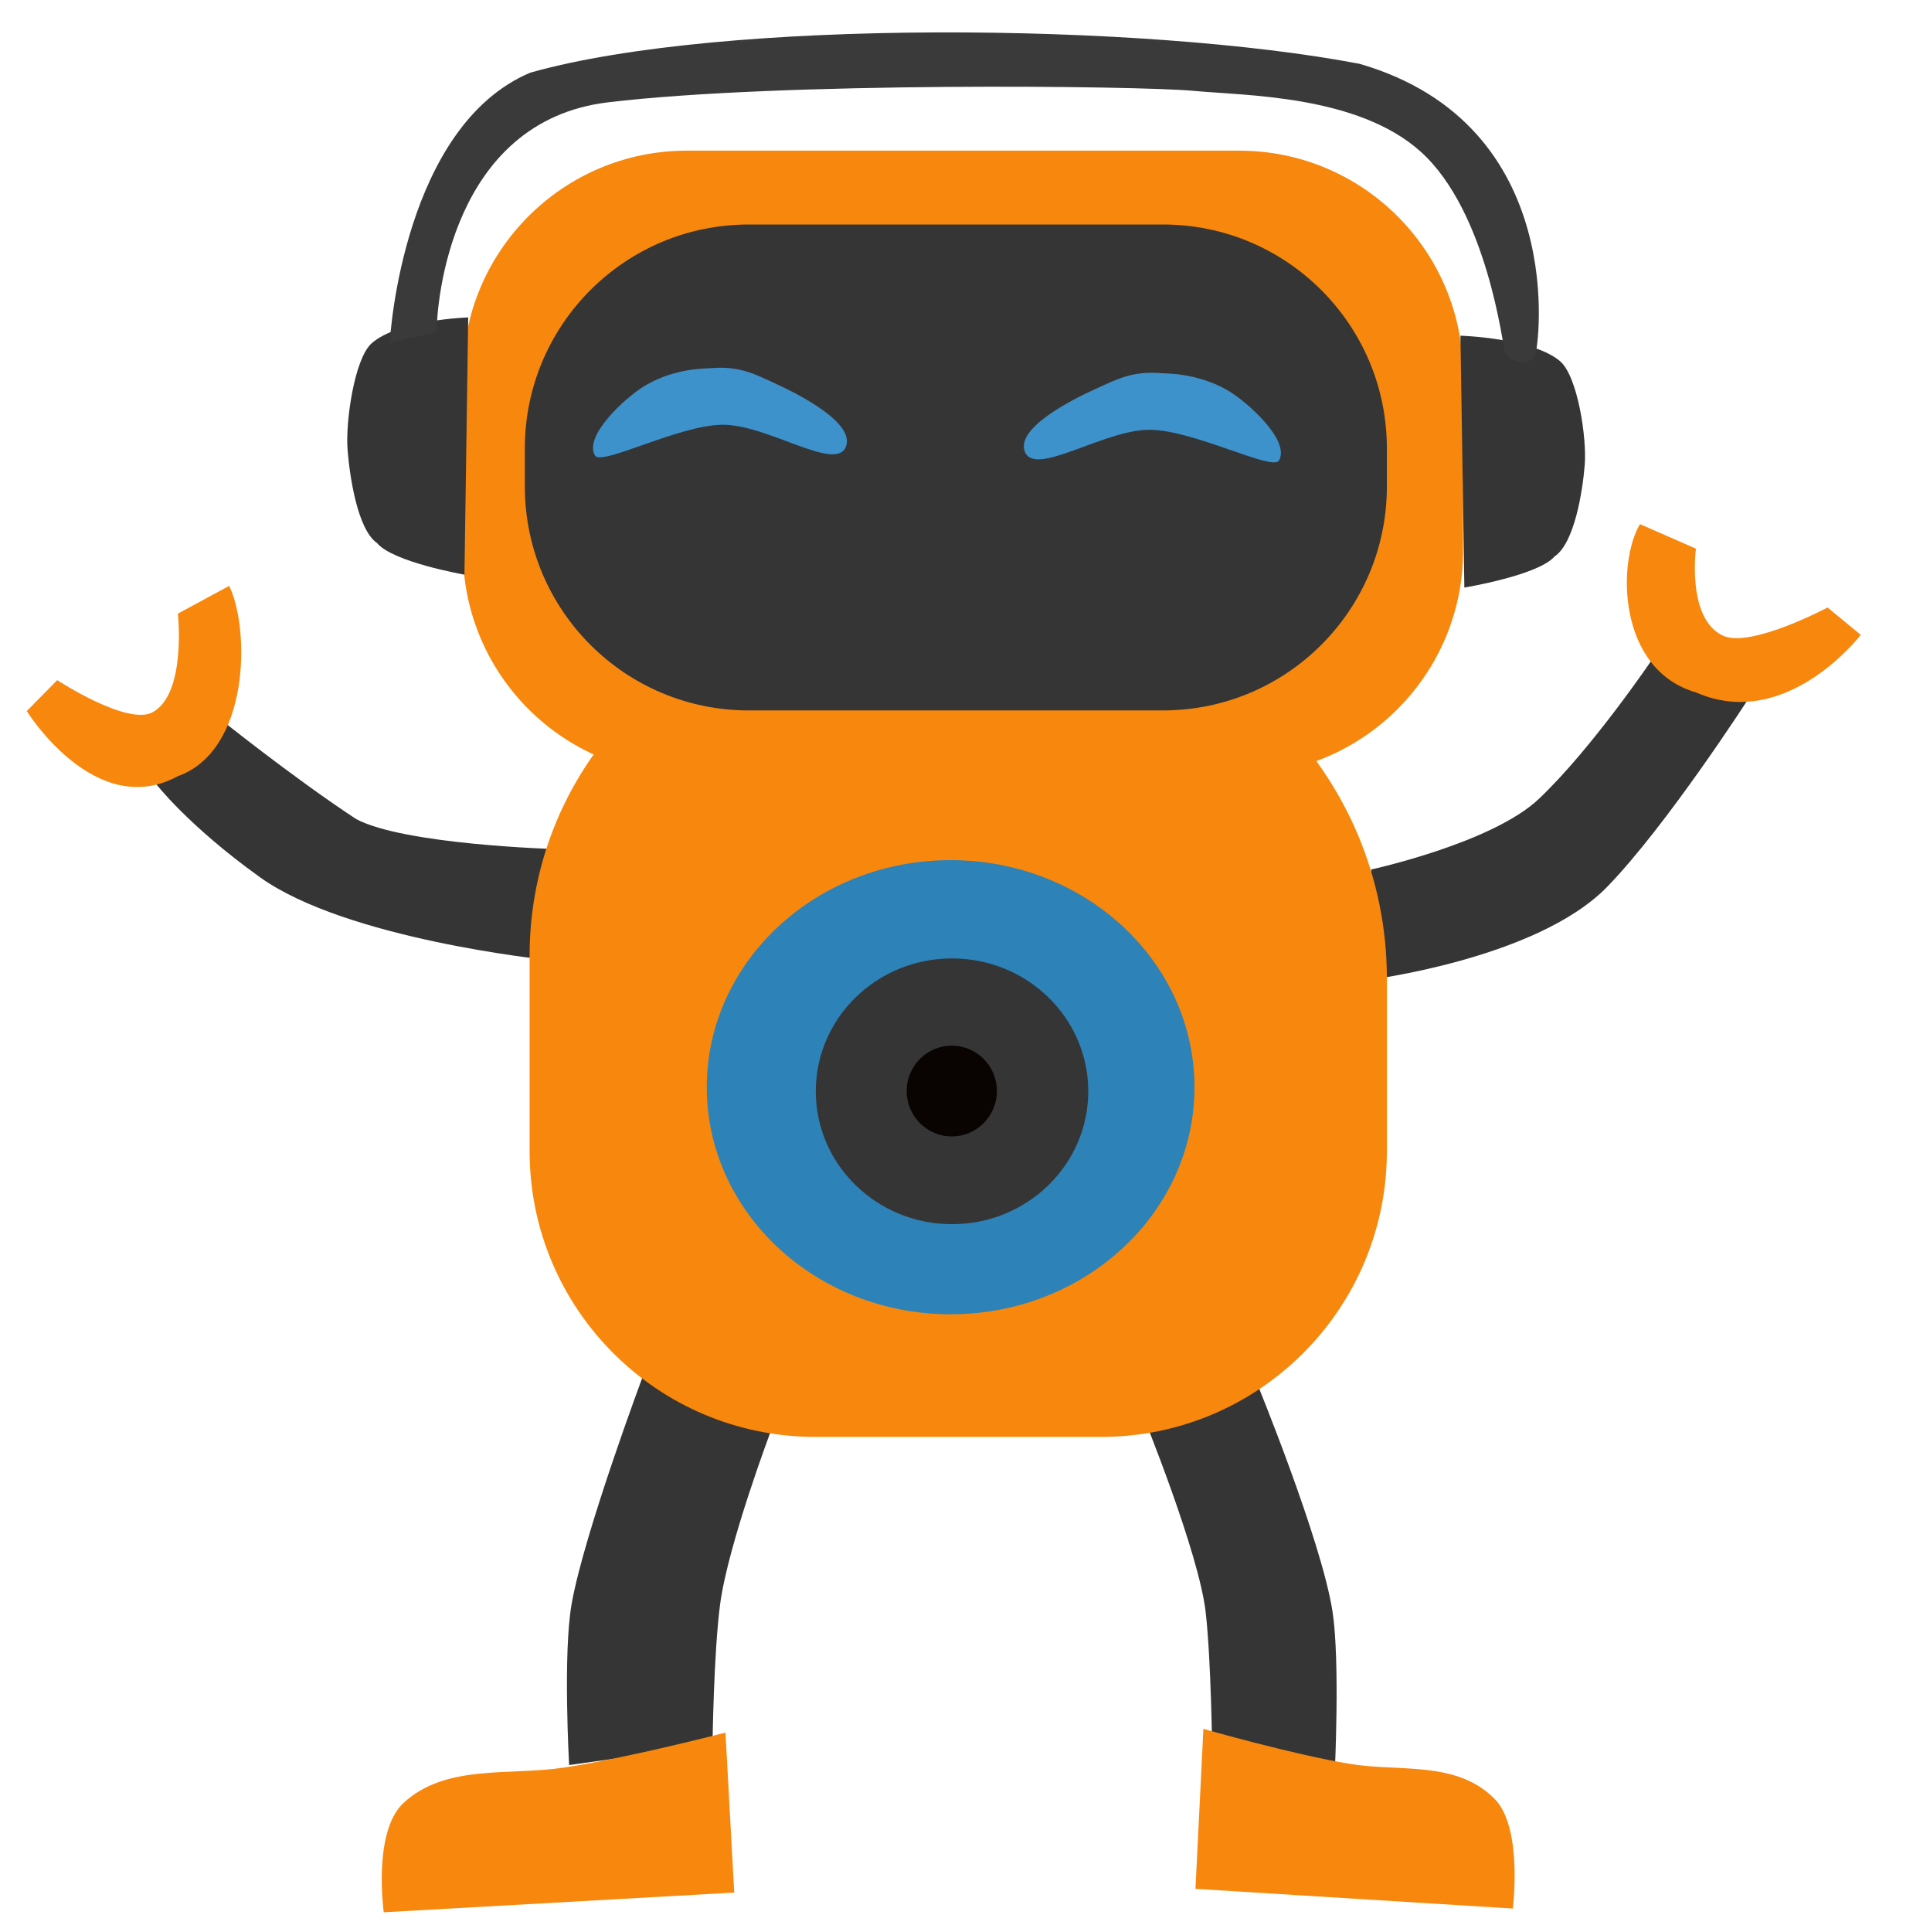
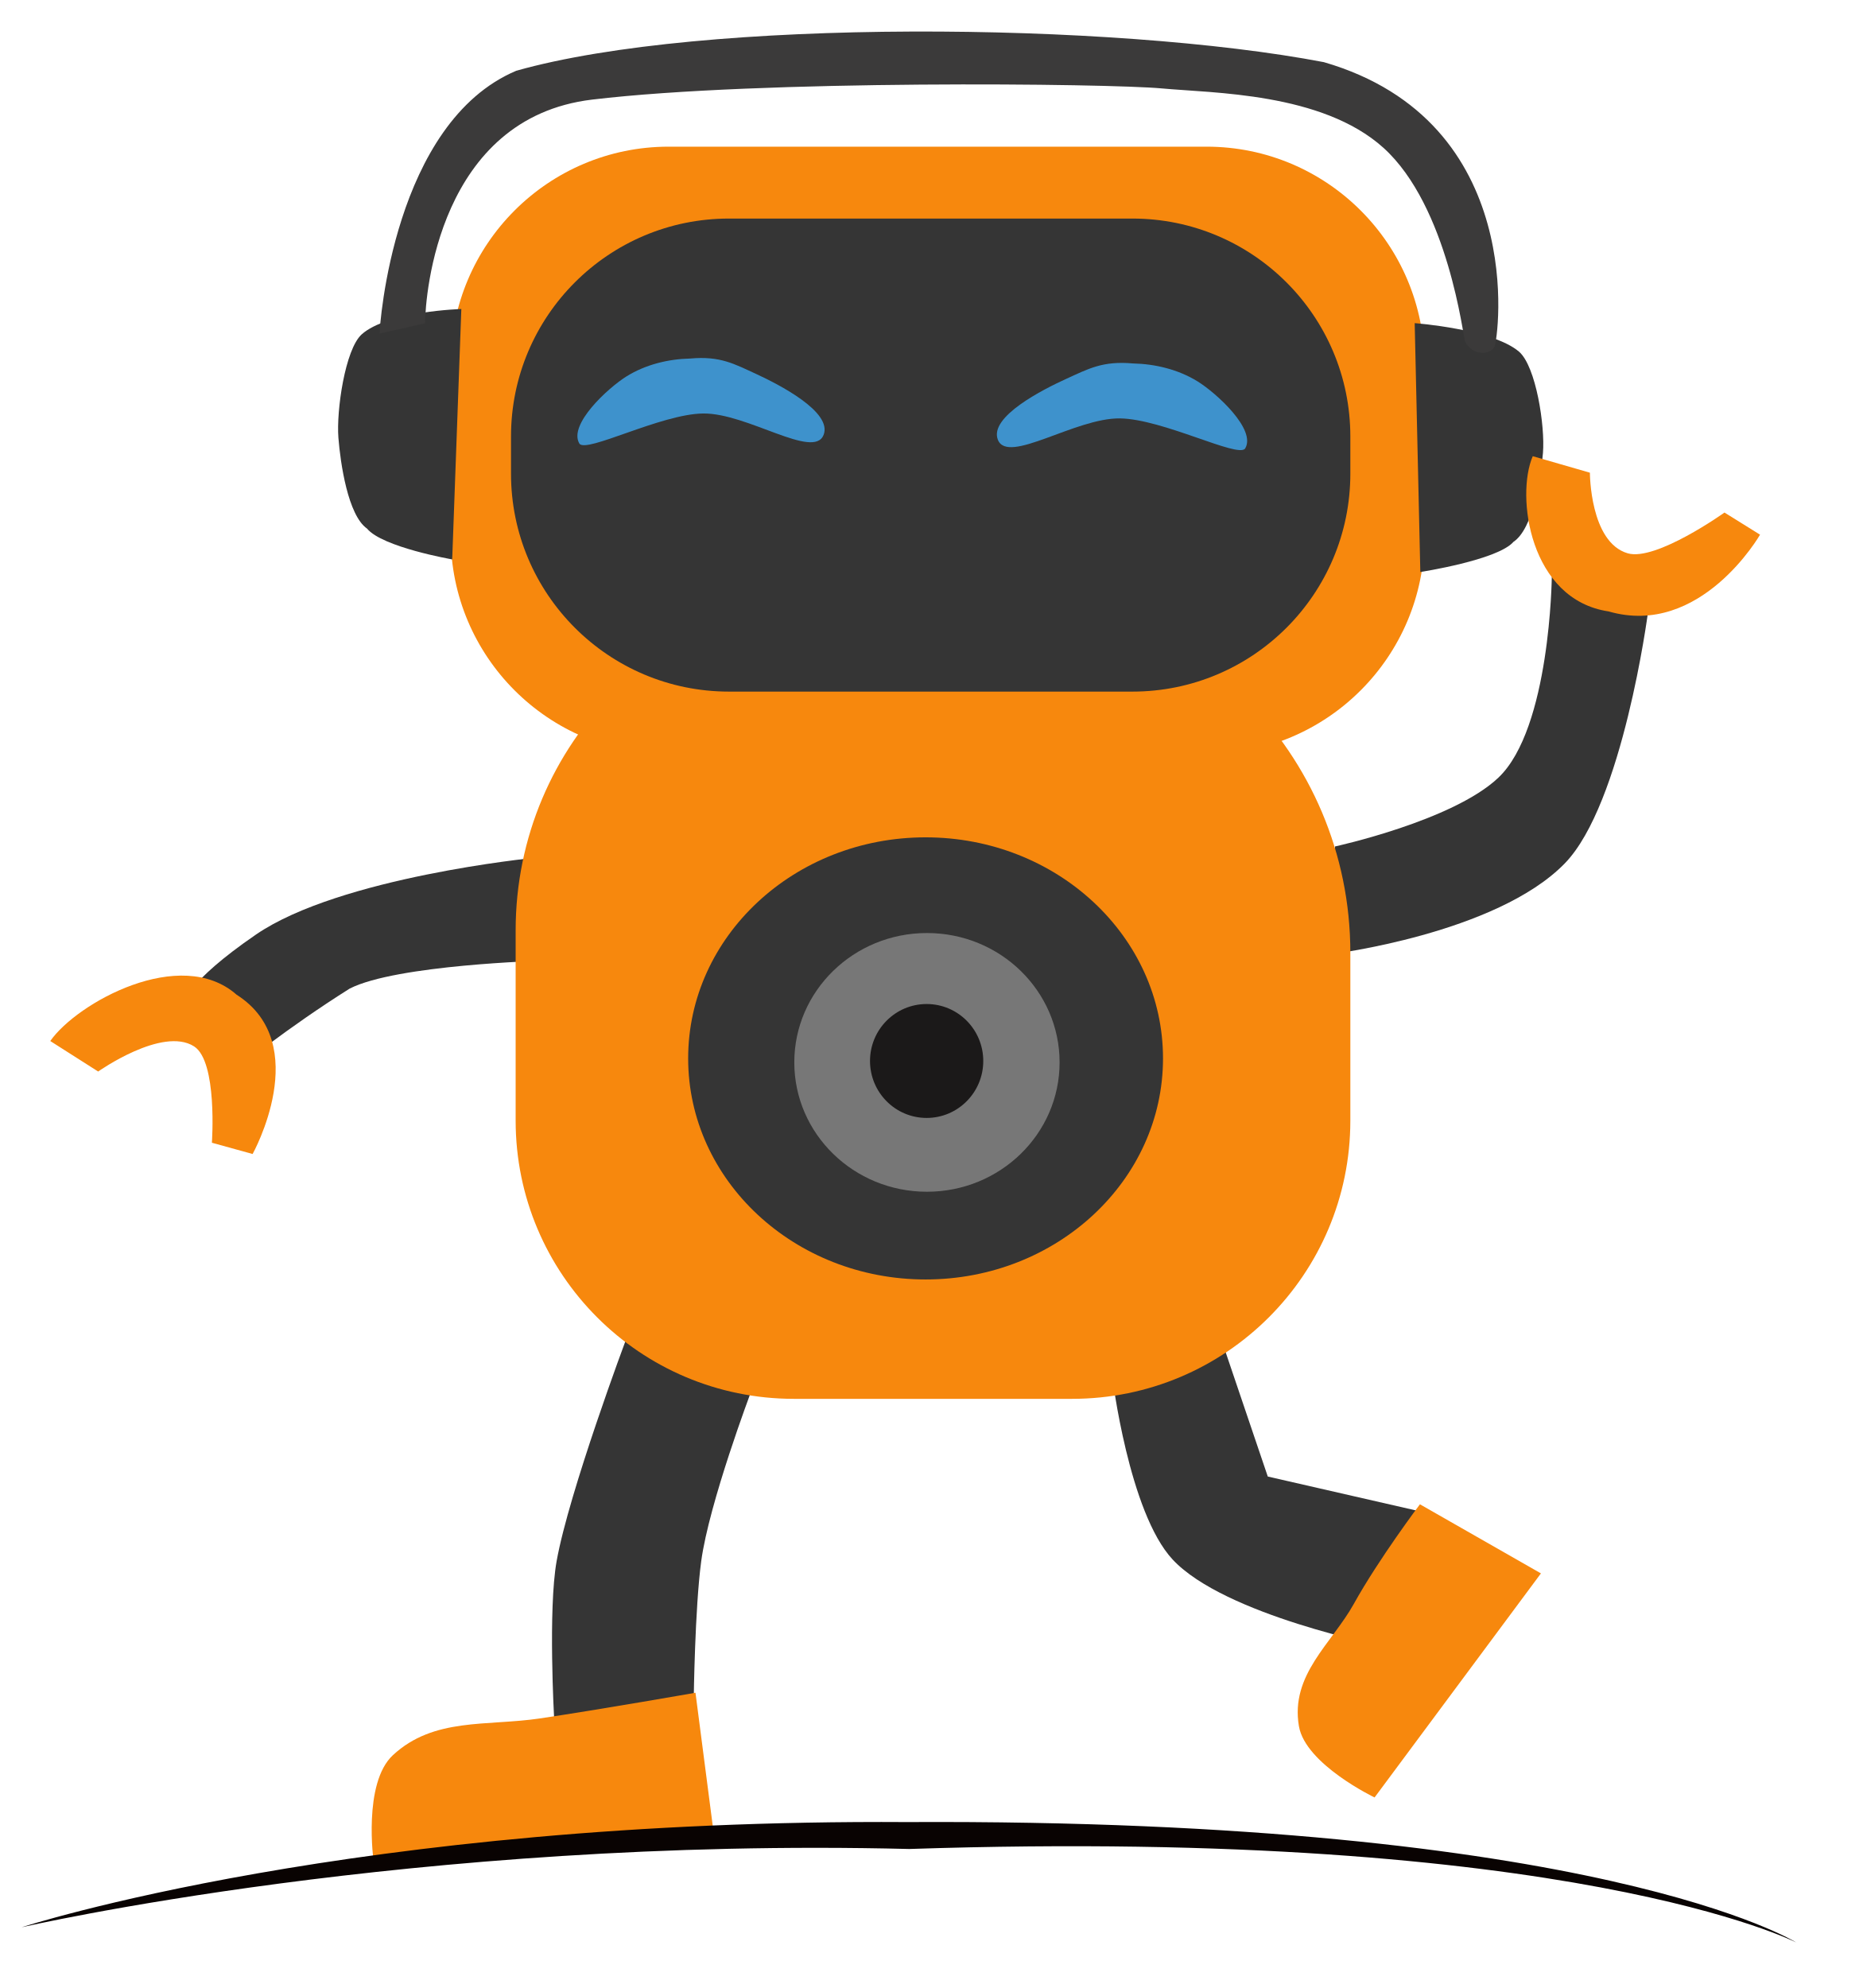
- <svg xmlns="http://www.w3.org/2000/svg" xmlns:ns1="https://boxy-svg.com" viewBox="5.998 9.72 84.695 85.523">
-   <path style="fill: rgb(53, 53, 53);" d="M 61.009 89.372 C 61.009 89.372 58.103 82.3 57.621 79.146 C 57.286 76.95 57.525 72.002 57.525 72.002 L 62.95 72.893 C 62.95 72.893 62.995 77.011 63.241 79.146 C 63.548 81.801 66.045 87.915 66.045 87.915 L 61.009 89.372 Z" transform="matrix(-1, 0, 0, -1, 122.6214, 160.219)" />
+ <svg xmlns="http://www.w3.org/2000/svg" xmlns:ns1="https://boxy-svg.com" viewBox="5.998 9.72 84.695 90.397">
+   <path style="fill: rgb(53, 53, 53);" d="M 61.009 89.372 L 58.971 83.359 L 51.895 81.74 L 53.668 75.632 C 53.668 75.632 60.932 77.046 63.297 79.585 C 65.29 81.724 66.045 87.915 66.045 87.915 L 61.009 89.372 Z" transform="matrix(-1, 0, 0, -1, 122.6214, 160.219)" />
  <path style="fill: rgb(53, 53, 53);" d="M 34.485 70.579 C 34.485 70.579 31.873 77.555 31.31 80.709 C 30.918 82.905 31.197 87.853 31.197 87.853 L 37.546 86.962 C 37.546 86.962 37.598 82.844 37.886 80.709 C 38.245 78.054 40.154 72.999 40.154 72.999 L 34.485 70.579 Z" />
-   <path style="fill: rgb(53, 53, 53);" d="M 30.138 52.201 C 30.138 52.201 21.324 51.29 17.508 48.552 C 14.278 46.235 12.869 44.373 12.869 44.373 L 15.654 41.475 C 15.654 41.475 18.902 44.09 21.765 45.976 C 23.887 47.113 30.569 47.305 30.569 47.305 L 30.138 52.201 Z" />
-   <path style="fill: rgb(53, 53, 53);" d="M 86.625 36.008 C 86.625 36.008 79.056 35.767 75.483 38.452 C 72.46 40.724 68.02 45.718 68.02 45.718 L 71.918 48.142 C 71.918 48.142 75.188 44.617 77.867 42.768 C 80.216 41.146 85.687 40.82 85.687 40.82 L 86.625 36.008 Z" transform="matrix(-0.9881, 0.153814, -0.153814, -0.9881, 157.6557, 75.3636)" />
+   <path style="fill: rgb(53, 53, 53);" d="M 30.272 48.729 C 30.272 48.729 21.458 49.599 17.642 52.213 C 14.412 54.426 14.36 55.356 14.36 55.356 L 16.806 58.292 C 16.806 58.292 19.036 56.474 21.899 54.673 C 24.021 53.587 30.703 53.404 30.703 53.404 L 30.272 48.729 Z" />
+   <path style="fill: rgb(53, 53, 53);" d="M 86.625 36.008 C 86.625 36.008 79.056 35.767 75.483 38.452 C 72.46 40.724 69.997 49.122 69.997 49.122 L 74.061 51.424 C 74.061 51.424 75.188 44.617 77.867 42.768 C 80.216 41.146 85.687 40.82 85.687 40.82 L 86.625 36.008 Z" transform="matrix(-0.9881, 0.153814, -0.153814, -0.9881, 157.6557, 75.3636)" />
  <path style="fill: rgb(247, 136, 13);" d="M 44.837 36.634 H 50.996 A 16.409 16.409 0 0 1 67.405 53.043 V 60.674 A 12.653 12.653 0 0 1 54.752 73.327 H 42.1 A 12.653 12.653 0 0 1 29.447 60.674 V 52.024 A 15.39 15.39 0 0 1 44.837 36.634 Z" ns1:shape="rect 29.447 36.634 37.958 36.693 15.39 16.409 12.653 12.653 1@9b642a4e" />
  <rect x="26.495" y="16.389" width="44.284" height="27.625" style="fill: rgb(247, 136, 13);" rx="9.912" ry="9.912" />
  <rect x="29.236" y="19.658" width="38.169" height="21.51" style="fill: rgb(53, 53, 53);" rx="9.912" ry="9.912" />
-   <ellipse style="stroke-width: 0.5px; fill: rgb(45, 130, 183);" cx="48.089" cy="57.847" rx="10.797" ry="10.052" />
-   <ellipse style="fill: rgb(53, 53, 53);" cx="48.151" cy="58.028" rx="6.032" ry="5.882" />
-   <ellipse style="fill: rgb(9, 3, 2);" cx="48.14" cy="58.017" rx="1.997" ry="2.009" />
-   <path style="fill: rgb(53, 53, 53);" d="M 26.729 23.771 L 26.562 35.157 C 26.562 35.157 23.386 34.605 22.688 33.755 C 21.822 33.152 21.478 30.786 21.387 29.625 C 21.29 28.383 21.692 25.614 22.442 24.927 C 23.617 23.869 26.729 23.771 26.729 23.771 Z" />
-   <path style="fill: rgb(53, 53, 53);" d="M 76.179 35.73 L 76.006 24.58 C 76.006 24.58 72.735 25.121 72.017 25.953 C 71.125 26.544 70.77 28.861 70.677 29.998 C 70.577 31.214 70.991 33.925 71.764 34.598 C 72.974 35.634 76.179 35.73 76.179 35.73 Z" transform="matrix(-1, 0, 0, -1, 146.8413, 60.31)" />
+   <ellipse style="stroke-width: 0.5px; fill: rgb(53, 53, 53);" cx="48.089" cy="57.847" rx="10.797" ry="10.052" />
+   <ellipse style="fill: rgb(119, 119, 119);" cx="48.151" cy="58.028" rx="6.032" ry="5.882" />
+   <ellipse style="fill: rgb(27, 25, 25);" cx="48.137" cy="57.964" rx="2.575" ry="2.59" />
+   <path style="fill: rgb(53, 53, 53);" d="M 26.977 23.771 L 26.562 35.157 C 26.562 35.157 23.386 34.605 22.688 33.755 C 21.822 33.152 21.478 30.786 21.387 29.625 C 21.29 28.383 21.692 25.614 22.442 24.927 C 23.617 23.869 26.977 23.771 26.977 23.771 Z" />
+   <path style="fill: rgb(53, 53, 53);" d="M 76.51 35.896 L 76.254 24.58 C 76.254 24.58 72.735 25.121 72.017 25.953 C 71.125 26.544 70.77 28.861 70.677 29.998 C 70.577 31.214 70.991 33.925 71.764 34.598 C 72.974 35.634 76.51 35.896 76.51 35.896 Z" transform="matrix(-1, 0, 0, -1, 146.8413, 60.31)" />
  <path style="fill: rgb(59, 58, 58);" d="M 23.26 24.885 C 23.26 24.529 23.895 15.294 29.476 12.937 C 37.977 10.535 56.629 10.717 66.201 12.546 C 75.538 15.257 74.13 25.144 73.962 25.48 C 73.768 25.868 72.957 25.918 72.619 25.243 C 72.545 25.096 71.865 19.099 68.902 16.434 C 66.112 13.925 61.143 13.957 58.835 13.741 C 56.417 13.515 40.554 13.336 32.925 14.249 C 25.957 15.082 25.331 23.128 25.331 24.421" />
  <path style="fill: rgb(62, 146, 204);" d="M 32.347 29.893 C 32.662 30.338 36.046 28.547 37.969 28.522 C 39.979 28.496 42.997 30.631 43.45 29.499 C 43.871 28.446 41.378 27.183 40.387 26.726 C 39.382 26.264 38.743 25.9 37.386 26.023 C 36.384 26.046 35.352 26.296 34.482 26.839 C 33.648 27.361 31.828 29.028 32.347 29.893 Z" />
  <path style="fill: rgb(62, 146, 204);" d="M 51.423 26.293 C 51.743 25.848 55.168 27.639 57.115 27.664 C 59.15 27.69 62.205 25.555 62.664 26.687 C 63.091 27.74 60.567 29.003 59.563 29.46 C 58.546 29.922 57.898 30.286 56.524 30.163 C 55.511 30.14 54.465 29.89 53.585 29.347 C 52.741 28.825 50.898 27.158 51.423 26.293 Z" transform="matrix(-1, 0, 0, -1, 114.0427, 56.40914)" />
-   <path style="fill: rgb(247, 136, 13);" d="M 7.183 41.197 C 7.183 41.197 10.204 46.068 13.867 44.082 C 17.067 42.945 17.074 37.561 16.146 35.654 L 13.875 36.883 C 13.875 36.883 14.261 40.432 12.755 41.249 C 11.634 41.858 8.531 39.828 8.531 39.828 L 7.183 41.197 Z" />
-   <path style="fill: rgb(247, 136, 13);" d="M 78.03 35.893 C 78.03 35.893 81.325 31.587 85.319 33.343 C 88.809 34.348 88.817 39.108 87.805 40.794 L 85.328 39.708 C 85.328 39.708 85.749 36.57 84.107 35.847 C 82.884 35.309 79.5 37.104 79.5 37.104 L 78.03 35.893 Z" transform="matrix(-1, 0, 0, -1, 166.4172, 73.71606)" />
-   <path style="fill: rgb(247, 136, 13);" d="M 30.943 87.968 C 28.514 88.33 25.728 87.803 23.866 89.529 C 22.489 90.805 22.989 94.37 22.989 94.37 L 38.508 93.497 L 38.12 86.416 C 38.12 86.416 33.751 87.55 30.943 87.968 Z" />
-   <path style="fill: rgb(247, 136, 13);" d="M 66.212 92.653 C 64.012 92.291 61.49 92.818 59.804 91.092 C 58.557 89.816 59.01 86.251 59.01 86.251 L 73.061 87.124 L 72.71 94.205 C 72.71 94.205 68.754 93.071 66.212 92.653 Z" transform="matrix(-1, 0, 0, -1, 131.9908, 180.456)" />
+   <path style="fill: rgb(247, 136, 13);" d="M 9.475 59.666 C 9.475 59.666 12.496 64.537 16.159 62.551 C 19.359 61.414 19.366 56.03 18.438 54.123 L 16.167 55.352 C 16.167 55.352 16.553 58.901 15.047 59.718 C 13.926 60.327 10.823 58.297 10.823 58.297 L 9.475 59.666 Z" transform="matrix(-0.486215, -0.873839, 0.873839, -0.486215, -30.04595, 99.48408)" />
+   <path style="fill: rgb(247, 136, 13);" d="M 75.597 32.794 C 75.597 32.794 78.892 28.488 82.886 30.244 C 86.376 31.249 86.384 36.009 85.372 37.695 L 82.895 36.609 C 82.895 36.609 83.316 33.471 81.674 32.748 C 80.451 32.21 77.067 34.005 77.067 34.005 L 75.597 32.794 Z" transform="matrix(-0.991262, 0.131909, -0.131909, -0.991262, 165.2985, 56.56805)" />
+   <path style="fill: rgb(247, 136, 13);" d="M 30.558 87.858 C 28.129 88.22 25.728 87.803 23.866 89.529 C 22.489 90.805 22.989 94.37 22.989 94.37 L 38.508 93.497 L 37.625 86.691 C 37.625 86.691 33.366 87.44 30.558 87.858 Z" />
+   <path style="fill: rgb(247, 136, 13);" d="M 69.772 81.597 C 67.757 81.977 65.446 81.425 63.901 83.233 C 62.759 84.57 63.609 87.948 63.609 87.948 L 76.28 87.255 L 75.18 81.015 C 75.18 81.015 72.1 81.159 69.772 81.597 Z" transform="matrix(0.639088, -0.769134, 0.769134, 0.639088, -39.78863, 84.17012)" />
+   <path style="fill: rgb(9, 3, 2);" d="M 6.982 97.356 C 6.982 97.356 22.153 92.415 47.248 92.572 C 78.697 92.411 87.681 98.046 87.681 98.046 C 87.681 98.046 77.462 92.799 47.344 93.796 C 24.848 93.233 6.982 97.356 6.982 97.356 Z" />
</svg>
